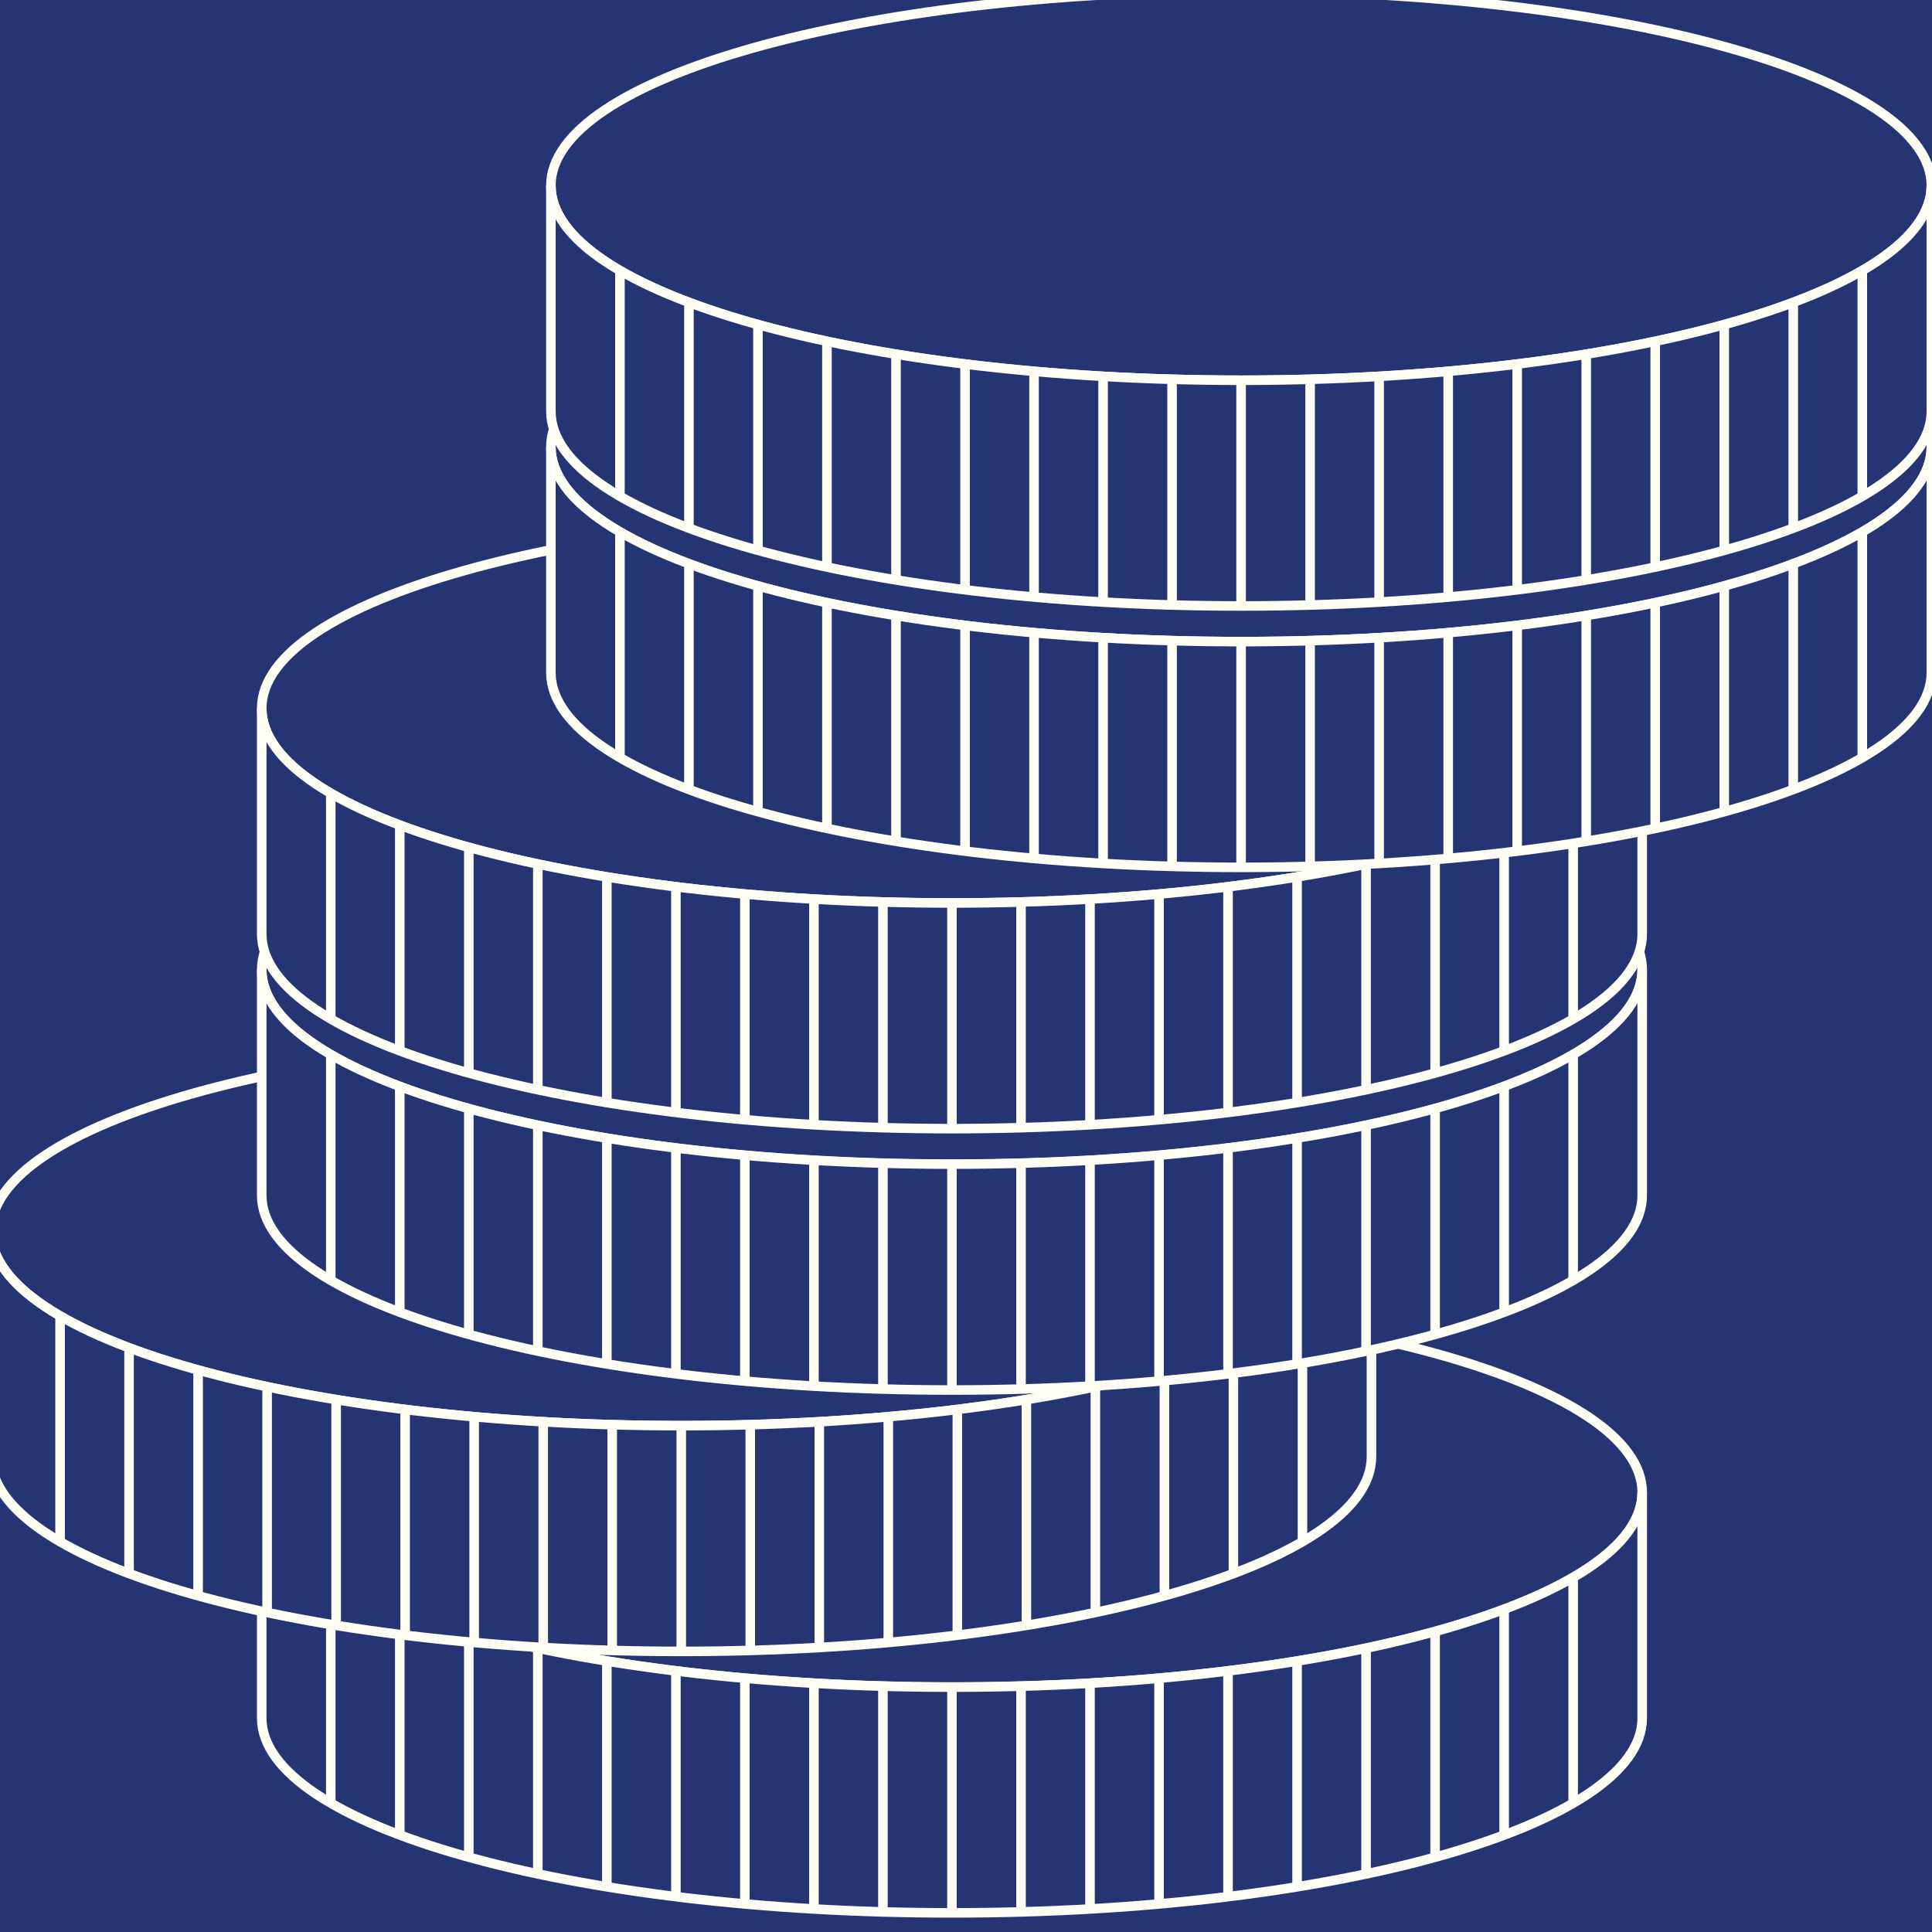
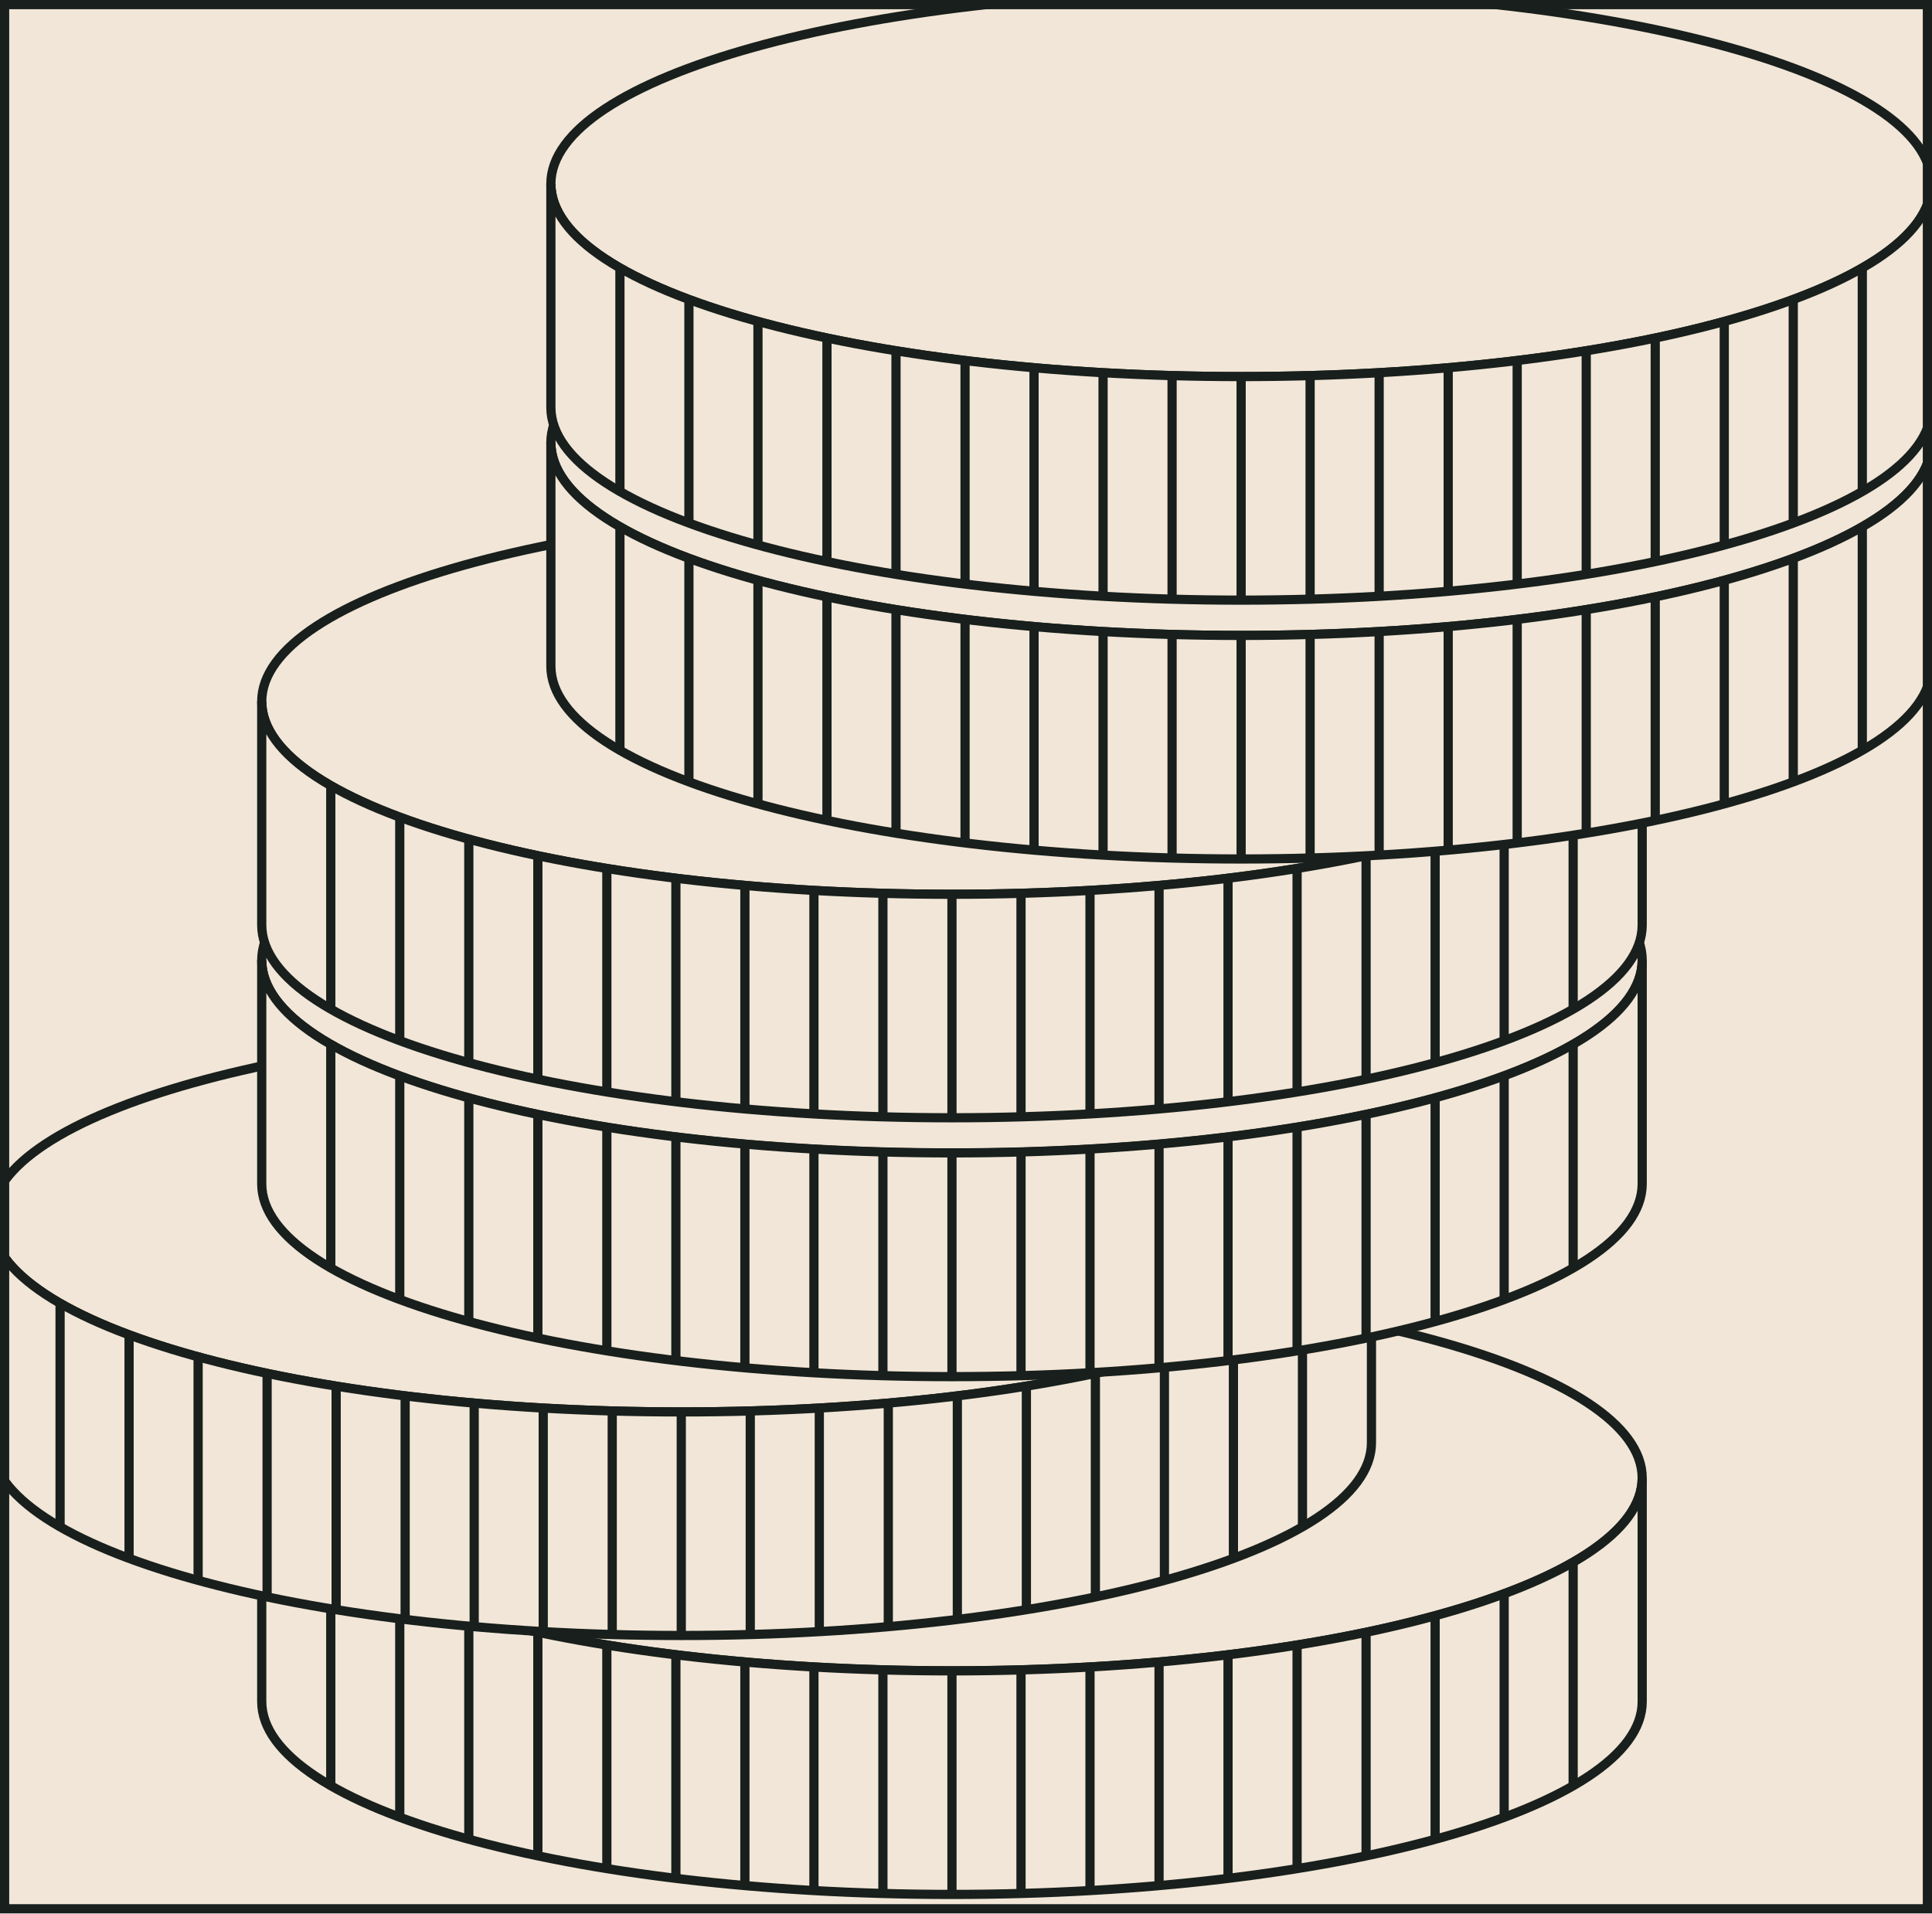
- <svg xmlns="http://www.w3.org/2000/svg" width="101" height="101" viewBox="0 0 101 101" fill="none">
-   <g clip-path="url(#clip0_832_12183)">
-     <rect width="101" height="101" fill="#21CC7A" />
-     <path d="M101 0H0V101H101V0Z" fill="#253472" />
-     <path d="M49.766 88.194C69.694 88.194 85.85 83.638 85.85 78.018C85.85 72.399 69.694 67.843 49.766 67.843C29.838 67.843 13.682 72.399 13.682 78.018C13.682 83.638 29.838 88.194 49.766 88.194Z" fill="#253472" stroke="#FFFEF5" stroke-width="0.5" stroke-miterlimit="10" />
-     <path d="M49.766 88.199C69.694 88.199 85.85 83.643 85.85 78.024V89.825C85.85 95.446 69.694 100 49.766 100C29.838 100 13.682 95.439 13.682 89.819V78.019C13.682 83.638 29.838 88.199 49.766 88.199Z" fill="#253472" stroke="#FFFEF5" stroke-width="0.5" stroke-miterlimit="10" />
-     <path d="M49.766 88.194V99.995" stroke="#FFFEF5" stroke-width="0.5" stroke-miterlimit="10" />
-     <path d="M46.157 88.143V99.944" stroke="#FFFEF5" stroke-width="0.5" stroke-miterlimit="10" />
-     <path d="M42.55 87.989V99.79" stroke="#FFFEF5" stroke-width="0.5" stroke-miterlimit="10" />
-     <path d="M38.94 87.728V99.527" stroke="#FFFEF5" stroke-width="0.5" stroke-miterlimit="10" />
-     <path d="M35.334 87.346V99.147" stroke="#FFFEF5" stroke-width="0.5" stroke-miterlimit="10" />
-     <path d="M31.724 86.832V98.633" stroke="#FFFEF5" stroke-width="0.5" stroke-miterlimit="10" />
-     <path d="M28.117 86.16V97.959" stroke="#FFFEF5" stroke-width="0.5" stroke-miterlimit="10" />
-     <path d="M24.508 85.283V97.084" stroke="#FFFEF5" stroke-width="0.5" stroke-miterlimit="10" />
-     <path d="M20.899 84.123V95.924" stroke="#FFFEF5" stroke-width="0.5" stroke-miterlimit="10" />
-     <path d="M17.292 82.457V94.258" stroke="#FFFEF5" stroke-width="0.5" stroke-miterlimit="10" />
-     <path d="M82.24 82.457V94.258" stroke="#FFFEF5" stroke-width="0.5" stroke-miterlimit="10" />
-     <path d="M78.633 84.123V95.924" stroke="#FFFEF5" stroke-width="0.5" stroke-miterlimit="10" />
-     <path d="M75.024 85.283V97.084" stroke="#FFFEF5" stroke-width="0.5" stroke-miterlimit="10" />
-     <path d="M71.415 86.16V97.959" stroke="#FFFEF5" stroke-width="0.5" stroke-miterlimit="10" />
-     <path d="M67.808 86.832V98.633" stroke="#FFFEF5" stroke-width="0.5" stroke-miterlimit="10" />
-     <path d="M64.198 87.346V99.147" stroke="#FFFEF5" stroke-width="0.5" stroke-miterlimit="10" />
-     <path d="M60.592 87.728V99.527" stroke="#FFFEF5" stroke-width="0.5" stroke-miterlimit="10" />
-     <path d="M56.982 87.989V99.79" stroke="#FFFEF5" stroke-width="0.5" stroke-miterlimit="10" />
-     <path d="M53.376 88.143V99.944" stroke="#FFFEF5" stroke-width="0.5" stroke-miterlimit="10" />
-     <path d="M35.615 74.53C55.543 74.53 71.698 69.974 71.698 64.354C71.698 58.734 55.543 54.179 35.615 54.179C15.686 54.179 -0.469 58.734 -0.469 64.354C-0.469 69.974 15.686 74.53 35.615 74.53Z" fill="#253472" stroke="#FFFEF5" stroke-width="0.5" stroke-miterlimit="10" />
-     <path d="M35.615 74.53C55.543 74.53 71.696 69.974 71.696 64.355V76.155C71.696 81.777 55.543 86.331 35.615 86.331C15.687 86.331 -0.469 81.775 -0.469 76.155V64.355C-0.469 69.974 15.687 74.53 35.615 74.53Z" fill="#253472" stroke="#FFFEF5" stroke-width="0.5" stroke-miterlimit="10" />
-     <path d="M35.615 74.53V86.331" stroke="#FFFEF5" stroke-width="0.5" stroke-miterlimit="10" />
-     <path d="M32.005 74.48V86.28" stroke="#FFFEF5" stroke-width="0.5" stroke-miterlimit="10" />
-     <path d="M28.399 74.326V86.127" stroke="#FFFEF5" stroke-width="0.5" stroke-miterlimit="10" />
-     <path d="M24.789 74.065V85.864" stroke="#FFFEF5" stroke-width="0.5" stroke-miterlimit="10" />
-     <path d="M21.18 73.685V85.483" stroke="#FFFEF5" stroke-width="0.5" stroke-miterlimit="10" />
-     <path d="M17.573 73.168V84.969" stroke="#FFFEF5" stroke-width="0.5" stroke-miterlimit="10" />
-     <path d="M13.964 72.496V84.297" stroke="#FFFEF5" stroke-width="0.5" stroke-miterlimit="10" />
-     <path d="M10.357 71.622V83.42" stroke="#FFFEF5" stroke-width="0.5" stroke-miterlimit="10" />
-     <path d="M6.747 70.462V82.26" stroke="#FFFEF5" stroke-width="0.5" stroke-miterlimit="10" />
-     <path d="M3.141 68.796V80.594" stroke="#FFFEF5" stroke-width="0.5" stroke-miterlimit="10" />
-     <path d="M68.089 68.796V80.594" stroke="#FFFEF5" stroke-width="0.5" stroke-miterlimit="10" />
-     <path d="M64.48 70.462V82.26" stroke="#FFFEF5" stroke-width="0.5" stroke-miterlimit="10" />
-     <path d="M60.873 71.622V83.42" stroke="#FFFEF5" stroke-width="0.5" stroke-miterlimit="10" />
-     <path d="M57.263 72.496V84.297" stroke="#FFFEF5" stroke-width="0.5" stroke-miterlimit="10" />
-     <path d="M53.657 73.168V84.969" stroke="#FFFEF5" stroke-width="0.5" stroke-miterlimit="10" />
-     <path d="M50.047 73.685V85.483" stroke="#FFFEF5" stroke-width="0.5" stroke-miterlimit="10" />
-     <path d="M46.438 74.065V85.864" stroke="#FFFEF5" stroke-width="0.5" stroke-miterlimit="10" />
-     <path d="M42.831 74.326V86.127" stroke="#FFFEF5" stroke-width="0.5" stroke-miterlimit="10" />
-     <path d="M39.222 74.48V86.28" stroke="#FFFEF5" stroke-width="0.5" stroke-miterlimit="10" />
-     <path d="M49.766 60.867C69.694 60.867 85.85 56.311 85.85 50.691C85.85 45.071 69.694 40.516 49.766 40.516C29.838 40.516 13.682 45.071 13.682 50.691C13.682 56.311 29.838 60.867 49.766 60.867Z" fill="#253472" stroke="#FFFEF5" stroke-width="0.5" stroke-miterlimit="10" />
-     <path d="M49.766 60.856C69.694 60.856 85.85 56.303 85.85 50.681V62.492C85.85 68.114 69.694 72.667 49.766 72.667C29.838 72.667 13.682 68.111 13.682 62.492V50.691C13.682 56.313 29.838 60.856 49.766 60.856Z" fill="#253472" stroke="#FFFEF5" stroke-width="0.5" stroke-miterlimit="10" />
-     <path d="M49.766 60.866V72.667" stroke="#FFFEF5" stroke-width="0.5" stroke-miterlimit="10" />
-     <path d="M46.157 60.817V72.616" stroke="#FFFEF5" stroke-width="0.5" stroke-miterlimit="10" />
-     <path d="M42.55 60.665V72.463" stroke="#FFFEF5" stroke-width="0.5" stroke-miterlimit="10" />
-     <path d="M38.94 60.401V72.202" stroke="#FFFEF5" stroke-width="0.5" stroke-miterlimit="10" />
-     <path d="M35.334 60.02V71.819" stroke="#FFFEF5" stroke-width="0.5" stroke-miterlimit="10" />
-     <path d="M31.724 59.507V71.305" stroke="#FFFEF5" stroke-width="0.5" stroke-miterlimit="10" />
-     <path d="M28.117 58.832V70.633" stroke="#FFFEF5" stroke-width="0.5" stroke-miterlimit="10" />
-     <path d="M24.508 57.958V69.756" stroke="#FFFEF5" stroke-width="0.5" stroke-miterlimit="10" />
-     <path d="M20.899 56.798V68.596" stroke="#FFFEF5" stroke-width="0.5" stroke-miterlimit="10" />
-     <path d="M17.292 55.132V66.933" stroke="#FFFEF5" stroke-width="0.5" stroke-miterlimit="10" />
-     <path d="M82.24 55.132V66.933" stroke="#FFFEF5" stroke-width="0.5" stroke-miterlimit="10" />
-     <path d="M78.633 56.798V68.596" stroke="#FFFEF5" stroke-width="0.5" stroke-miterlimit="10" />
-     <path d="M75.024 57.958V69.756" stroke="#FFFEF5" stroke-width="0.5" stroke-miterlimit="10" />
-     <path d="M71.415 58.832V70.633" stroke="#FFFEF5" stroke-width="0.5" stroke-miterlimit="10" />
-     <path d="M67.808 59.507V71.305" stroke="#FFFEF5" stroke-width="0.5" stroke-miterlimit="10" />
-     <path d="M64.198 60.02V71.819" stroke="#FFFEF5" stroke-width="0.5" stroke-miterlimit="10" />
-     <path d="M60.592 60.401V72.202" stroke="#FFFEF5" stroke-width="0.5" stroke-miterlimit="10" />
-     <path d="M56.982 60.665V72.463" stroke="#FFFEF5" stroke-width="0.5" stroke-miterlimit="10" />
-     <path d="M53.376 60.817V72.616" stroke="#FFFEF5" stroke-width="0.5" stroke-miterlimit="10" />
-     <path d="M49.766 47.205C69.694 47.205 85.85 42.649 85.85 37.029C85.85 31.409 69.694 26.854 49.766 26.854C29.838 26.854 13.682 31.409 13.682 37.029C13.682 42.649 29.838 47.205 49.766 47.205Z" fill="#253472" stroke="#FFFEF5" stroke-width="0.5" stroke-miterlimit="10" />
-     <path d="M49.766 47.205C69.694 47.205 85.85 42.649 85.85 37.029V48.828C85.85 54.45 69.694 59.003 49.766 59.003C29.838 59.003 13.682 54.447 13.682 48.828V37.029C13.682 42.649 29.838 47.205 49.766 47.205Z" fill="#253472" stroke="#FFFEF5" stroke-width="0.5" stroke-miterlimit="10" />
-     <path d="M49.766 47.205V59.003" stroke="#FFFEF5" stroke-width="0.5" stroke-miterlimit="10" />
-     <path d="M46.157 47.154V58.955" stroke="#FFFEF5" stroke-width="0.5" stroke-miterlimit="10" />
-     <path d="M42.55 47.001V58.802" stroke="#FFFEF5" stroke-width="0.5" stroke-miterlimit="10" />
-     <path d="M38.94 46.737V58.538" stroke="#FFFEF5" stroke-width="0.5" stroke-miterlimit="10" />
-     <path d="M35.334 46.356V58.157" stroke="#FFFEF5" stroke-width="0.5" stroke-miterlimit="10" />
-     <path d="M31.724 45.843V57.641" stroke="#FFFEF5" stroke-width="0.5" stroke-miterlimit="10" />
-     <path d="M28.117 45.169V56.97" stroke="#FFFEF5" stroke-width="0.5" stroke-miterlimit="10" />
-     <path d="M24.508 44.295V56.096" stroke="#FFFEF5" stroke-width="0.5" stroke-miterlimit="10" />
-     <path d="M20.899 43.135V54.936" stroke="#FFFEF5" stroke-width="0.5" stroke-miterlimit="10" />
-     <path d="M17.292 41.469V53.27" stroke="#FFFEF5" stroke-width="0.5" stroke-miterlimit="10" />
-     <path d="M82.24 41.469V53.27" stroke="#FFFEF5" stroke-width="0.5" stroke-miterlimit="10" />
-     <path d="M78.633 43.135V54.936" stroke="#FFFEF5" stroke-width="0.5" stroke-miterlimit="10" />
-     <path d="M75.024 44.295V56.096" stroke="#FFFEF5" stroke-width="0.5" stroke-miterlimit="10" />
-     <path d="M71.415 45.169V56.97" stroke="#FFFEF5" stroke-width="0.5" stroke-miterlimit="10" />
-     <path d="M67.808 45.843V57.641" stroke="#FFFEF5" stroke-width="0.5" stroke-miterlimit="10" />
-     <path d="M64.198 46.356V58.157" stroke="#FFFEF5" stroke-width="0.5" stroke-miterlimit="10" />
-     <path d="M60.592 46.737V58.538" stroke="#FFFEF5" stroke-width="0.5" stroke-miterlimit="10" />
-     <path d="M56.982 47.001V58.802" stroke="#FFFEF5" stroke-width="0.5" stroke-miterlimit="10" />
-     <path d="M53.376 47.154V58.955" stroke="#FFFEF5" stroke-width="0.5" stroke-miterlimit="10" />
-     <path d="M64.882 33.542C84.811 33.542 100.966 28.986 100.966 23.366C100.966 17.746 84.811 13.19 64.882 13.19C44.954 13.19 28.799 17.746 28.799 23.366C28.799 28.986 44.954 33.542 64.882 33.542Z" fill="#253472" stroke="#FFFEF5" stroke-width="0.5" stroke-miterlimit="10" />
-     <path d="M64.882 33.542C84.81 33.542 100.966 28.986 100.966 23.366V35.164C100.966 40.786 84.81 45.343 64.882 45.343C44.954 45.343 28.799 40.786 28.799 35.164V23.366C28.799 28.986 44.954 33.542 64.882 33.542Z" fill="#253472" stroke="#FFFEF5" stroke-width="0.5" stroke-miterlimit="10" />
-     <path d="M64.882 33.541V45.342" stroke="#FFFEF5" stroke-width="0.5" stroke-miterlimit="10" />
-     <path d="M61.273 33.49V45.291" stroke="#FFFEF5" stroke-width="0.5" stroke-miterlimit="10" />
-     <path d="M57.666 33.337V45.138" stroke="#FFFEF5" stroke-width="0.5" stroke-miterlimit="10" />
-     <path d="M54.057 33.074V44.875" stroke="#FFFEF5" stroke-width="0.5" stroke-miterlimit="10" />
-     <path d="M50.45 32.693V44.494" stroke="#FFFEF5" stroke-width="0.5" stroke-miterlimit="10" />
-     <path d="M46.84 32.18V43.981" stroke="#FFFEF5" stroke-width="0.5" stroke-miterlimit="10" />
-     <path d="M43.231 31.507V43.305" stroke="#FFFEF5" stroke-width="0.5" stroke-miterlimit="10" />
-     <path d="M39.624 30.631V42.432" stroke="#FFFEF5" stroke-width="0.5" stroke-miterlimit="10" />
-     <path d="M36.015 29.471V41.272" stroke="#FFFEF5" stroke-width="0.5" stroke-miterlimit="10" />
-     <path d="M32.408 27.805V39.606" stroke="#FFFEF5" stroke-width="0.5" stroke-miterlimit="10" />
-     <path d="M97.356 27.805V39.606" stroke="#FFFEF5" stroke-width="0.5" stroke-miterlimit="10" />
-     <path d="M93.747 29.471V41.272" stroke="#FFFEF5" stroke-width="0.5" stroke-miterlimit="10" />
-     <path d="M90.14 30.631V42.432" stroke="#FFFEF5" stroke-width="0.5" stroke-miterlimit="10" />
-     <path d="M86.531 31.507V43.305" stroke="#FFFEF5" stroke-width="0.5" stroke-miterlimit="10" />
-     <path d="M82.924 32.18V43.981" stroke="#FFFEF5" stroke-width="0.5" stroke-miterlimit="10" />
-     <path d="M79.315 32.693V44.494" stroke="#FFFEF5" stroke-width="0.5" stroke-miterlimit="10" />
-     <path d="M75.708 33.074V44.875" stroke="#FFFEF5" stroke-width="0.5" stroke-miterlimit="10" />
-     <path d="M72.098 33.337V45.138" stroke="#FFFEF5" stroke-width="0.5" stroke-miterlimit="10" />
-     <path d="M68.489 33.49V45.291" stroke="#FFFEF5" stroke-width="0.5" stroke-miterlimit="10" />
-     <path d="M64.882 19.878C84.811 19.878 100.966 15.322 100.966 9.702C100.966 4.082 84.811 -0.474 64.882 -0.474C44.954 -0.474 28.799 4.082 28.799 9.702C28.799 15.322 44.954 19.878 64.882 19.878Z" fill="#253472" stroke="#FFFEF5" stroke-width="0.5" stroke-miterlimit="10" />
-     <path d="M64.882 19.878C84.81 19.878 100.966 15.322 100.966 9.702V21.503C100.966 27.125 84.81 31.679 64.882 31.679C44.954 31.679 28.799 27.125 28.799 21.503V9.702C28.799 15.322 44.954 19.878 64.882 19.878Z" fill="#253472" stroke="#FFFEF5" stroke-width="0.5" stroke-miterlimit="10" />
-     <path d="M64.882 19.878V31.679" stroke="#FFFEF5" stroke-width="0.5" stroke-miterlimit="10" />
-     <path d="M61.273 19.826V31.627" stroke="#FFFEF5" stroke-width="0.5" stroke-miterlimit="10" />
-     <path d="M57.666 19.673V31.474" stroke="#FFFEF5" stroke-width="0.5" stroke-miterlimit="10" />
-     <path d="M54.057 19.413V31.211" stroke="#FFFEF5" stroke-width="0.5" stroke-miterlimit="10" />
-     <path d="M50.45 19.029V30.83" stroke="#FFFEF5" stroke-width="0.5" stroke-miterlimit="10" />
-     <path d="M46.84 18.516V30.317" stroke="#FFFEF5" stroke-width="0.5" stroke-miterlimit="10" />
-     <path d="M43.231 17.844V29.645" stroke="#FFFEF5" stroke-width="0.5" stroke-miterlimit="10" />
-     <path d="M39.624 16.967V28.768" stroke="#FFFEF5" stroke-width="0.5" stroke-miterlimit="10" />
-     <path d="M36.015 15.81V27.608" stroke="#FFFEF5" stroke-width="0.5" stroke-miterlimit="10" />
-     <path d="M32.408 14.144V25.942" stroke="#FFFEF5" stroke-width="0.5" stroke-miterlimit="10" />
-     <path d="M97.356 14.144V25.942" stroke="#FFFEF5" stroke-width="0.5" stroke-miterlimit="10" />
-     <path d="M93.747 15.81V27.608" stroke="#FFFEF5" stroke-width="0.5" stroke-miterlimit="10" />
-     <path d="M90.14 16.967V28.768" stroke="#FFFEF5" stroke-width="0.5" stroke-miterlimit="10" />
-     <path d="M86.531 17.844V29.645" stroke="#FFFEF5" stroke-width="0.5" stroke-miterlimit="10" />
-     <path d="M82.924 18.516V30.317" stroke="#FFFEF5" stroke-width="0.5" stroke-miterlimit="10" />
-     <path d="M79.315 19.029V30.83" stroke="#FFFEF5" stroke-width="0.5" stroke-miterlimit="10" />
-     <path d="M75.708 19.413V31.211" stroke="#FFFEF5" stroke-width="0.5" stroke-miterlimit="10" />
-     <path d="M72.098 19.673V31.474" stroke="#FFFEF5" stroke-width="0.5" stroke-miterlimit="10" />
-     <path d="M68.489 19.826V31.627" stroke="#FFFEF5" stroke-width="0.5" stroke-miterlimit="10" />
+ <svg xmlns="http://www.w3.org/2000/svg" width="210" height="208" viewBox="0 0 210 208" fill="none">
+   <g clip-path="url(#clip0_832_13437)">
+     <path d="M210 0H0V208H210V0Z" fill="#F1E6D7" />
+     <path d="M103.474 181.627C144.909 181.627 178.499 172.245 178.499 160.672C178.499 149.098 144.909 139.716 103.474 139.716C62.039 139.716 28.449 149.098 28.449 160.672C28.449 172.245 62.039 181.627 103.474 181.627Z" fill="#F1E6D7" stroke="#181F1C" stroke-miterlimit="10" />
+     <path d="M103.474 181.637C144.908 181.637 178.499 172.254 178.499 160.681V184.984C178.499 196.562 144.908 205.94 103.474 205.94C62.04 205.94 28.449 196.546 28.449 184.974V160.671C28.449 172.243 62.04 181.637 103.474 181.637Z" fill="#F1E6D7" stroke="#181F1C" stroke-miterlimit="10" />
+     <path d="M103.474 181.627V205.93" stroke="#181F1C" stroke-miterlimit="10" />
+     <path d="M95.969 181.521V205.824" stroke="#181F1C" stroke-miterlimit="10" />
+     <path d="M88.47 181.206V205.509" stroke="#181F1C" stroke-miterlimit="10" />
+     <path d="M80.966 180.669V204.966" stroke="#181F1C" stroke-miterlimit="10" />
+     <path d="M73.466 179.88V204.183" stroke="#181F1C" stroke-miterlimit="10" />
+     <path d="M65.961 178.822V203.125" stroke="#181F1C" stroke-miterlimit="10" />
+     <path d="M58.462 177.438V201.736" stroke="#181F1C" stroke-miterlimit="10" />
+     <path d="M50.957 175.633V199.936" stroke="#181F1C" stroke-miterlimit="10" />
+     <path d="M43.453 173.243V197.546" stroke="#181F1C" stroke-miterlimit="10" />
+     <path d="M35.953 169.812V194.115" stroke="#181F1C" stroke-miterlimit="10" />
+     <path d="M170.995 169.812V194.115" stroke="#181F1C" stroke-miterlimit="10" />
+     <path d="M163.495 173.243V197.546" stroke="#181F1C" stroke-miterlimit="10" />
+     <path d="M155.991 175.633V199.936" stroke="#181F1C" stroke-miterlimit="10" />
+     <path d="M148.486 177.438V201.736" stroke="#181F1C" stroke-miterlimit="10" />
+     <path d="M140.987 178.822V203.125" stroke="#181F1C" stroke-miterlimit="10" />
+     <path d="M133.482 179.88V204.183" stroke="#181F1C" stroke-miterlimit="10" />
+     <path d="M125.983 180.669V204.966" stroke="#181F1C" stroke-miterlimit="10" />
+     <path d="M118.478 181.206V205.509" stroke="#181F1C" stroke-miterlimit="10" />
+     <path d="M110.979 181.521V205.824" stroke="#181F1C" stroke-miterlimit="10" />
+     <path d="M74.051 153.488C115.486 153.488 149.076 144.106 149.076 132.532C149.076 120.958 115.486 111.576 74.051 111.576C32.615 111.576 -0.975 120.958 -0.975 132.532C-0.975 144.106 32.615 153.488 74.051 153.488Z" fill="#F1E6D7" stroke="#181F1C" stroke-miterlimit="10" />
+     <path d="M74.051 153.488C115.485 153.488 149.071 144.105 149.071 132.532V156.835C149.071 168.413 115.485 177.791 74.051 177.791C32.617 177.791 -0.975 168.408 -0.975 156.835V132.532C-0.975 144.105 32.617 153.488 74.051 153.488Z" fill="#F1E6D7" stroke="#181F1C" stroke-miterlimit="10" />
+     <path d="M74.051 153.488V177.791" stroke="#181F1C" stroke-miterlimit="10" />
+     <path d="M66.546 153.383V177.686" stroke="#181F1C" stroke-miterlimit="10" />
+     <path d="M59.047 153.066V177.369" stroke="#181F1C" stroke-miterlimit="10" />
+     <path d="M51.542 152.53V176.828" stroke="#181F1C" stroke-miterlimit="10" />
+     <path d="M44.037 151.746V176.044" stroke="#181F1C" stroke-miterlimit="10" />
+     <path d="M36.538 150.683V174.985" stroke="#181F1C" stroke-miterlimit="10" />
+     <path d="M29.033 149.299V173.602" stroke="#181F1C" stroke-miterlimit="10" />
+     <path d="M21.534 147.499V171.797" stroke="#181F1C" stroke-miterlimit="10" />
+     <path d="M14.029 145.109V169.407" stroke="#181F1C" stroke-miterlimit="10" />
+     <path d="M6.53 141.679V165.976" stroke="#181F1C" stroke-miterlimit="10" />
+     <path d="M141.572 141.679V165.976" stroke="#181F1C" stroke-miterlimit="10" />
+     <path d="M134.067 145.109V169.407" stroke="#181F1C" stroke-miterlimit="10" />
+     <path d="M126.567 147.499V171.797" stroke="#181F1C" stroke-miterlimit="10" />
+     <path d="M119.063 149.299V173.602" stroke="#181F1C" stroke-miterlimit="10" />
+     <path d="M111.563 150.683V174.985" stroke="#181F1C" stroke-miterlimit="10" />
+     <path d="M104.059 151.746V176.044" stroke="#181F1C" stroke-miterlimit="10" />
+     <path d="M96.554 152.53V176.828" stroke="#181F1C" stroke-miterlimit="10" />
+     <path d="M89.055 153.066V177.369" stroke="#181F1C" stroke-miterlimit="10" />
+     <path d="M81.55 153.383V177.686" stroke="#181F1C" stroke-miterlimit="10" />
+     <path d="M103.474 125.349C144.909 125.349 178.499 115.967 178.499 104.393C178.499 92.82 144.909 83.438 103.474 83.438C62.039 83.438 28.449 92.82 28.449 104.393C28.449 115.967 62.039 125.349 103.474 125.349Z" fill="#F1E6D7" stroke="#181F1C" stroke-miterlimit="10" />
+     <path d="M103.474 125.328C144.908 125.328 178.499 115.95 178.499 104.372V128.696C178.499 140.274 144.908 149.652 103.474 149.652C62.04 149.652 28.449 140.268 28.449 128.696V104.393C28.449 115.971 62.04 125.328 103.474 125.328Z" fill="#F1E6D7" stroke="#181F1C" stroke-miterlimit="10" />
+     <path d="M103.474 125.349V149.651" stroke="#181F1C" stroke-miterlimit="10" />
+     <path d="M95.969 125.248V149.546" stroke="#181F1C" stroke-miterlimit="10" />
+     <path d="M88.47 124.933V149.23" stroke="#181F1C" stroke-miterlimit="10" />
+     <path d="M80.966 124.391V148.693" stroke="#181F1C" stroke-miterlimit="10" />
+     <path d="M73.466 123.606V147.904" stroke="#181F1C" stroke-miterlimit="10" />
+     <path d="M65.961 122.549V146.846" stroke="#181F1C" stroke-miterlimit="10" />
+     <path d="M58.462 121.159V145.462" stroke="#181F1C" stroke-miterlimit="10" />
+     <path d="M50.957 119.359V143.657" stroke="#181F1C" stroke-miterlimit="10" />
+     <path d="M43.453 116.971V141.268" stroke="#181F1C" stroke-miterlimit="10" />
+     <path d="M35.953 113.539V137.842" stroke="#181F1C" stroke-miterlimit="10" />
+     <path d="M170.995 113.539V137.842" stroke="#181F1C" stroke-miterlimit="10" />
+     <path d="M163.495 116.971V141.268" stroke="#181F1C" stroke-miterlimit="10" />
+     <path d="M155.991 119.359V143.657" stroke="#181F1C" stroke-miterlimit="10" />
+     <path d="M148.486 121.159V145.462" stroke="#181F1C" stroke-miterlimit="10" />
+     <path d="M140.987 122.549V146.846" stroke="#181F1C" stroke-miterlimit="10" />
+     <path d="M133.482 123.606V147.904" stroke="#181F1C" stroke-miterlimit="10" />
+     <path d="M125.983 124.391V148.693" stroke="#181F1C" stroke-miterlimit="10" />
+     <path d="M118.478 124.933V149.23" stroke="#181F1C" stroke-miterlimit="10" />
+     <path d="M110.979 125.248V149.546" stroke="#181F1C" stroke-miterlimit="10" />
+     <path d="M103.474 97.214C144.909 97.214 178.499 87.832 178.499 76.258C178.499 64.685 144.909 55.303 103.474 55.303C62.039 55.303 28.449 64.685 28.449 76.258C28.449 87.832 62.039 97.214 103.474 97.214Z" fill="#F1E6D7" stroke="#181F1C" stroke-miterlimit="10" />
+     <path d="M103.474 97.215C144.908 97.215 178.499 87.831 178.499 76.259V100.556C178.499 112.134 144.908 121.512 103.474 121.512C62.04 121.512 28.449 112.129 28.449 100.556V76.259C28.449 87.831 62.04 97.215 103.474 97.215Z" fill="#F1E6D7" stroke="#181F1C" stroke-miterlimit="10" />
+     <path d="M103.474 97.215V121.512" stroke="#181F1C" stroke-miterlimit="10" />
+     <path d="M95.969 97.109V121.412" stroke="#181F1C" stroke-miterlimit="10" />
+     <path d="M88.47 96.794V121.097" stroke="#181F1C" stroke-miterlimit="10" />
+     <path d="M80.966 96.251V120.554" stroke="#181F1C" stroke-miterlimit="10" />
+     <path d="M73.466 95.468V119.771" stroke="#181F1C" stroke-miterlimit="10" />
+     <path d="M65.961 94.409V118.707" stroke="#181F1C" stroke-miterlimit="10" />
+     <path d="M58.462 93.02V117.323" stroke="#181F1C" stroke-miterlimit="10" />
+     <path d="M50.957 91.221V115.524" stroke="#181F1C" stroke-miterlimit="10" />
+     <path d="M43.453 88.831V113.134" stroke="#181F1C" stroke-miterlimit="10" />
+     <path d="M35.953 85.4V109.703" stroke="#181F1C" stroke-miterlimit="10" />
+     <path d="M170.995 85.4V109.703" stroke="#181F1C" stroke-miterlimit="10" />
+     <path d="M163.495 88.831V113.134" stroke="#181F1C" stroke-miterlimit="10" />
+     <path d="M155.991 91.221V115.524" stroke="#181F1C" stroke-miterlimit="10" />
+     <path d="M148.486 93.02V117.323" stroke="#181F1C" stroke-miterlimit="10" />
+     <path d="M140.987 94.409V118.707" stroke="#181F1C" stroke-miterlimit="10" />
+     <path d="M133.482 95.468V119.771" stroke="#181F1C" stroke-miterlimit="10" />
+     <path d="M125.983 96.251V120.554" stroke="#181F1C" stroke-miterlimit="10" />
+     <path d="M118.478 96.794V121.097" stroke="#181F1C" stroke-miterlimit="10" />
+     <path d="M110.979 97.109V121.412" stroke="#181F1C" stroke-miterlimit="10" />
+     <path d="M134.904 69.076C176.339 69.076 209.929 59.693 209.929 48.12C209.929 36.546 176.339 27.164 134.904 27.164C93.468 27.164 59.878 36.546 59.878 48.12C59.878 59.693 93.468 69.076 134.904 69.076Z" fill="#F1E6D7" stroke="#181F1C" stroke-miterlimit="10" />
+     <path d="M134.904 69.075C176.338 69.075 209.929 59.692 209.929 48.119V72.417C209.929 83.995 176.338 93.378 134.904 93.378C93.469 93.378 59.878 83.995 59.878 72.417V48.119C59.878 59.692 93.469 69.075 134.904 69.075Z" fill="#F1E6D7" stroke="#181F1C" stroke-miterlimit="10" />
+     <path d="M134.904 69.075V93.378" stroke="#181F1C" stroke-miterlimit="10" />
+     <path d="M127.399 68.97V93.272" stroke="#181F1C" stroke-miterlimit="10" />
+     <path d="M119.899 68.654V92.957" stroke="#181F1C" stroke-miterlimit="10" />
+     <path d="M112.395 68.112V92.415" stroke="#181F1C" stroke-miterlimit="10" />
+     <path d="M104.896 67.328V91.631" stroke="#181F1C" stroke-miterlimit="10" />
+     <path d="M97.391 66.27V90.573" stroke="#181F1C" stroke-miterlimit="10" />
+     <path d="M89.886 64.886V89.183" stroke="#181F1C" stroke-miterlimit="10" />
+     <path d="M82.387 63.081V87.384" stroke="#181F1C" stroke-miterlimit="10" />
+     <path d="M74.882 60.691V84.994" stroke="#181F1C" stroke-miterlimit="10" />
+     <path d="M67.383 57.261V81.564" stroke="#181F1C" stroke-miterlimit="10" />
+     <path d="M202.424 57.261V81.564" stroke="#181F1C" stroke-miterlimit="10" />
+     <path d="M194.919 60.691V84.994" stroke="#181F1C" stroke-miterlimit="10" />
+     <path d="M187.42 63.081V87.384" stroke="#181F1C" stroke-miterlimit="10" />
+     <path d="M179.916 64.886V89.183" stroke="#181F1C" stroke-miterlimit="10" />
+     <path d="M172.416 66.27V90.573" stroke="#181F1C" stroke-miterlimit="10" />
+     <path d="M164.912 67.328V91.631" stroke="#181F1C" stroke-miterlimit="10" />
+     <path d="M157.412 68.112V92.415" stroke="#181F1C" stroke-miterlimit="10" />
+     <path d="M149.907 68.654V92.957" stroke="#181F1C" stroke-miterlimit="10" />
+     <path d="M142.403 68.97V93.272" stroke="#181F1C" stroke-miterlimit="10" />
+     <path d="M134.904 40.936C176.339 40.936 209.929 31.554 209.929 19.98C209.929 8.407 176.339 -0.976 134.904 -0.976C93.468 -0.976 59.878 8.407 59.878 19.98C59.878 31.554 93.468 40.936 134.904 40.936Z" fill="#F1E6D7" stroke="#181F1C" stroke-miterlimit="10" />
+     <path d="M134.904 40.936C176.338 40.936 209.929 31.553 209.929 19.98V44.283C209.929 55.861 176.338 65.239 134.904 65.239C93.469 65.239 59.878 55.861 59.878 44.283V19.98C59.878 31.553 93.469 40.936 134.904 40.936Z" fill="#F1E6D7" stroke="#181F1C" stroke-miterlimit="10" />
+     <path d="M134.904 40.935V65.238" stroke="#181F1C" stroke-miterlimit="10" />
+     <path d="M127.399 40.831V65.134" stroke="#181F1C" stroke-miterlimit="10" />
+     <path d="M119.899 40.515V64.817" stroke="#181F1C" stroke-miterlimit="10" />
+     <path d="M112.395 39.978V64.276" stroke="#181F1C" stroke-miterlimit="10" />
+     <path d="M104.896 39.188V63.491" stroke="#181F1C" stroke-miterlimit="10" />
+     <path d="M97.391 38.131V62.434" stroke="#181F1C" stroke-miterlimit="10" />
+     <path d="M89.886 36.747V61.05" stroke="#181F1C" stroke-miterlimit="10" />
+     <path d="M82.387 34.942V59.245" stroke="#181F1C" stroke-miterlimit="10" />
+     <path d="M74.882 32.558V56.855" stroke="#181F1C" stroke-miterlimit="10" />
+     <path d="M67.383 29.127V53.425" stroke="#181F1C" stroke-miterlimit="10" />
+     <path d="M202.424 29.127V53.425" stroke="#181F1C" stroke-miterlimit="10" />
+     <path d="M194.919 32.558V56.855" stroke="#181F1C" stroke-miterlimit="10" />
+     <path d="M187.42 34.942V59.245" stroke="#181F1C" stroke-miterlimit="10" />
+     <path d="M179.916 36.747V61.05" stroke="#181F1C" stroke-miterlimit="10" />
+     <path d="M172.416 38.131V62.434" stroke="#181F1C" stroke-miterlimit="10" />
+     <path d="M164.912 39.188V63.491" stroke="#181F1C" stroke-miterlimit="10" />
+     <path d="M157.412 39.978V64.276" stroke="#181F1C" stroke-miterlimit="10" />
+     <path d="M149.907 40.515V64.817" stroke="#181F1C" stroke-miterlimit="10" />
+     <path d="M142.403 40.831V65.134" stroke="#181F1C" stroke-miterlimit="10" />
  </g>
+   <rect x="0.5" y="0.5" width="209" height="207" stroke="#181F1C" />
  <defs>
-     <clipPath id="clip0_832_12183">
-       <rect width="101" height="101" fill="white" />
+     <clipPath id="clip0_832_13437">
+       <rect width="210" height="208" fill="white" />
    </clipPath>
  </defs>
</svg>
